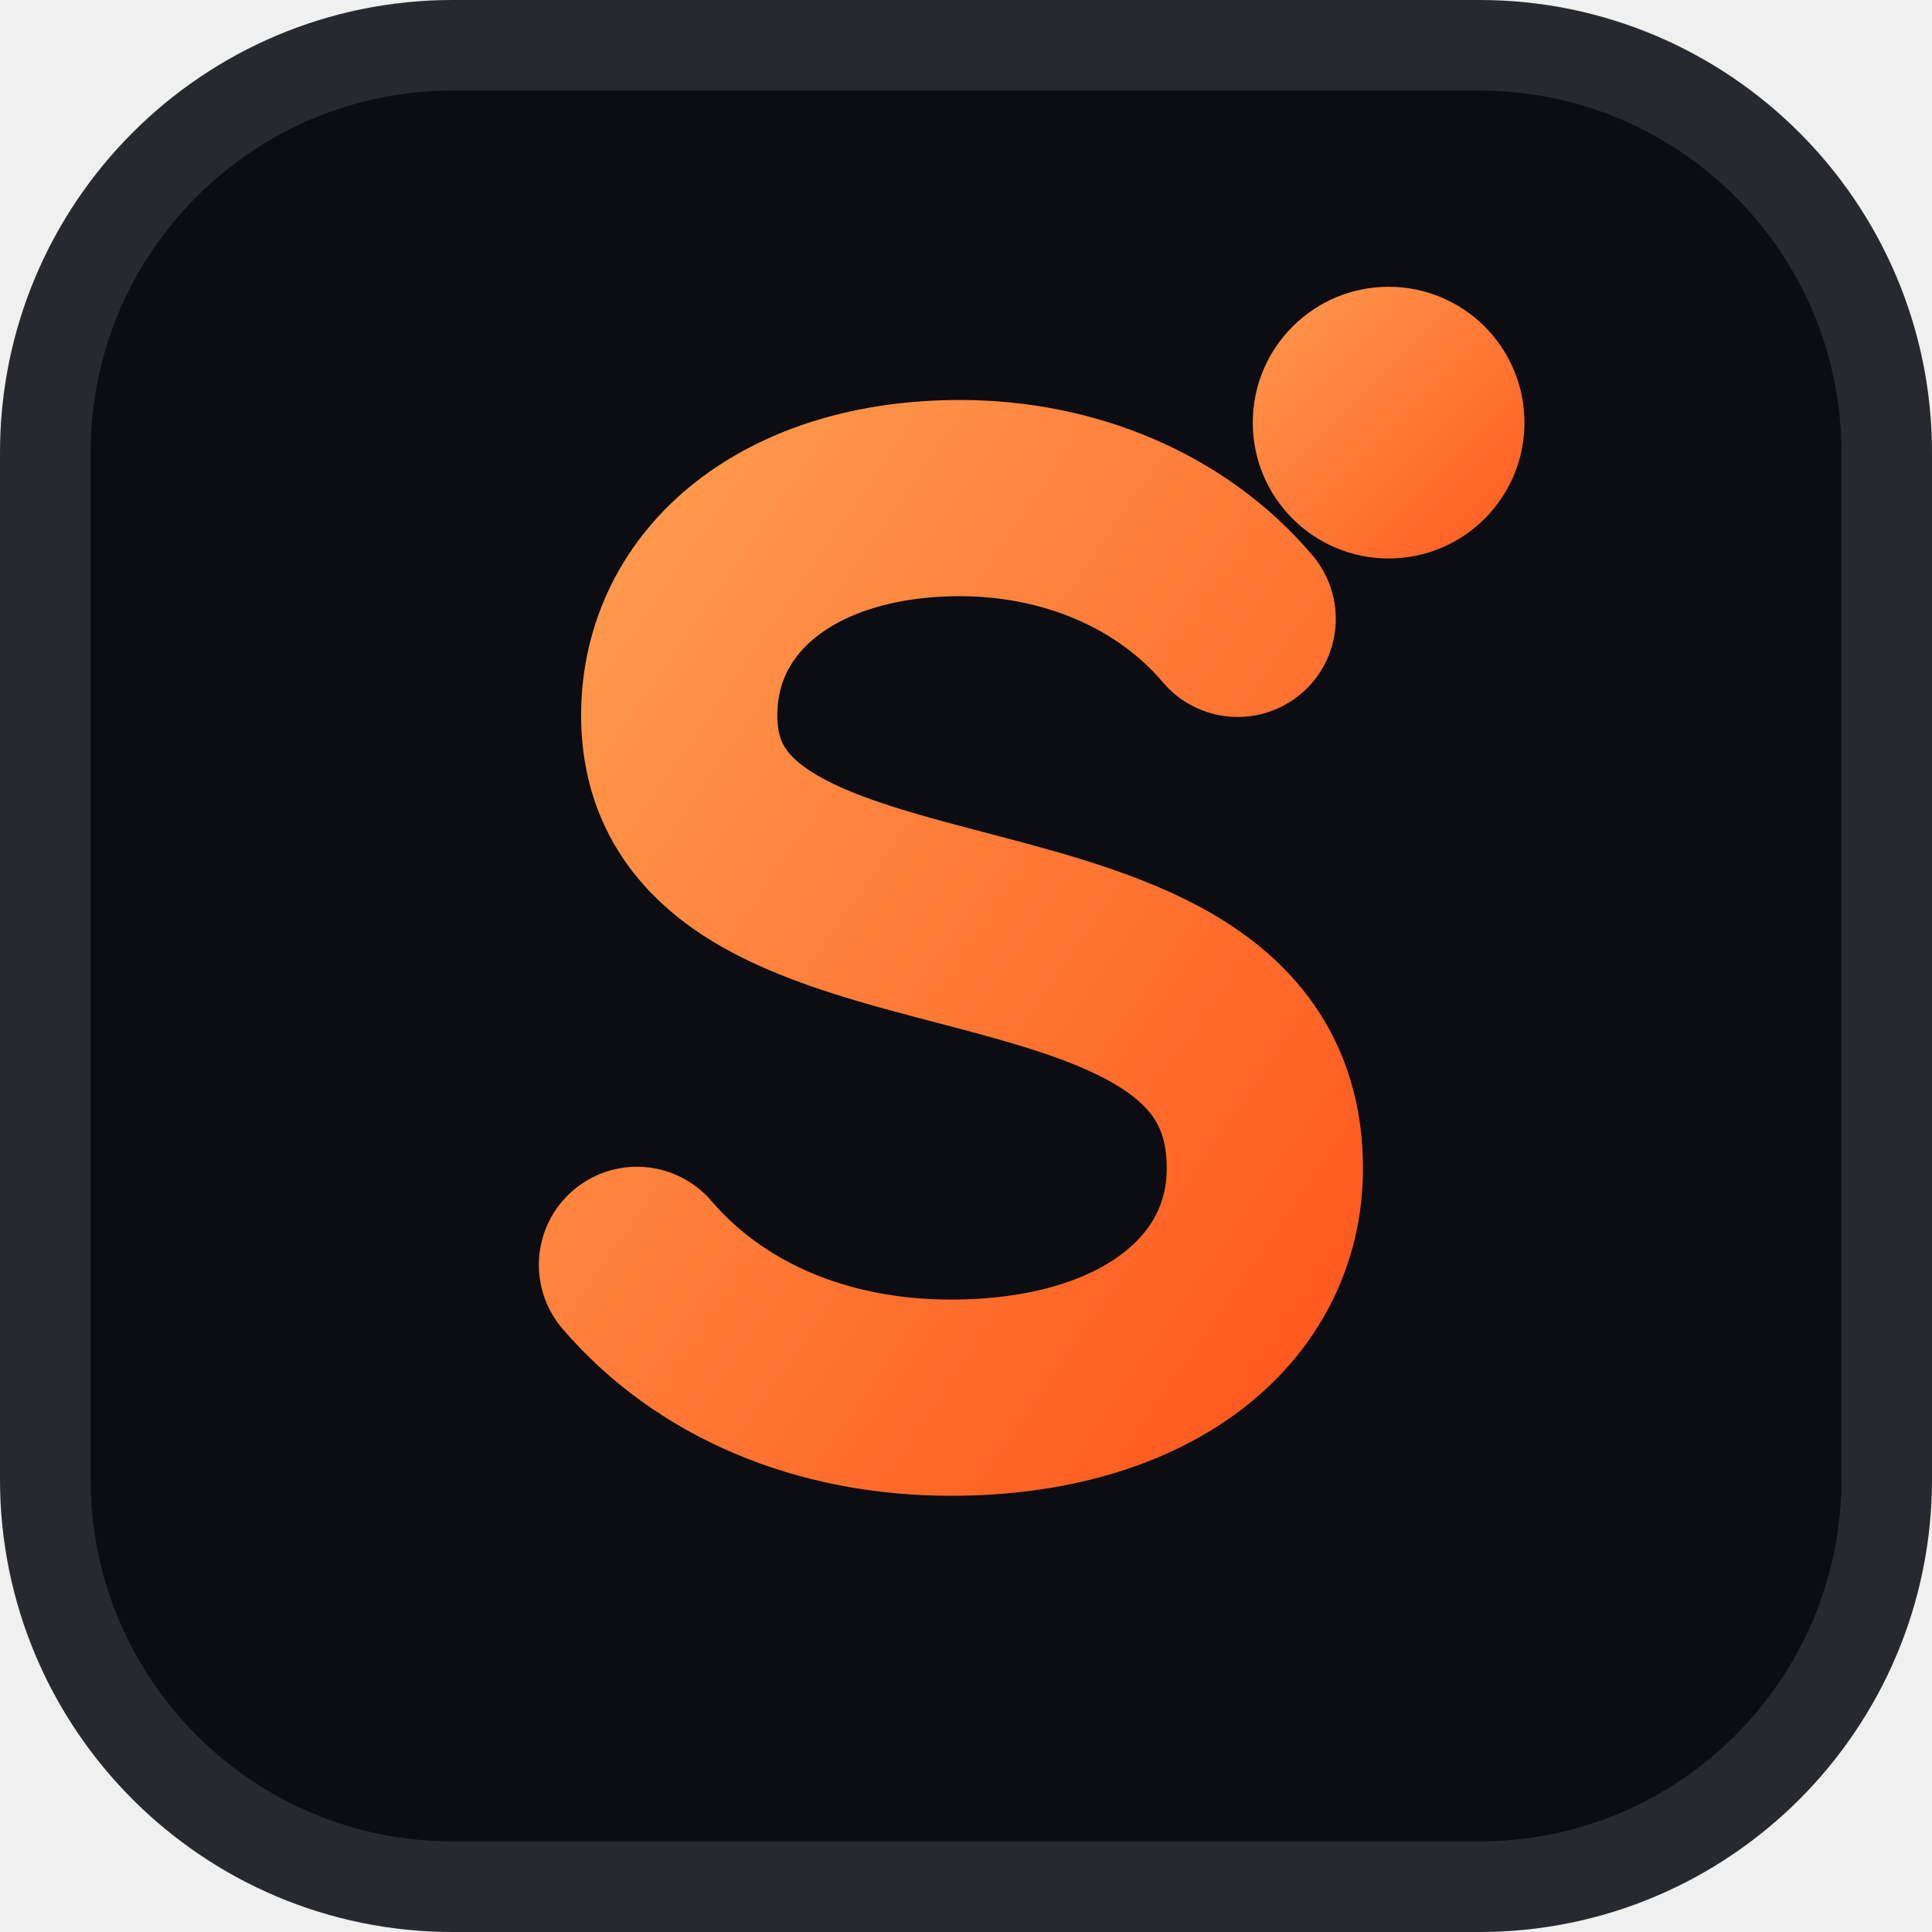
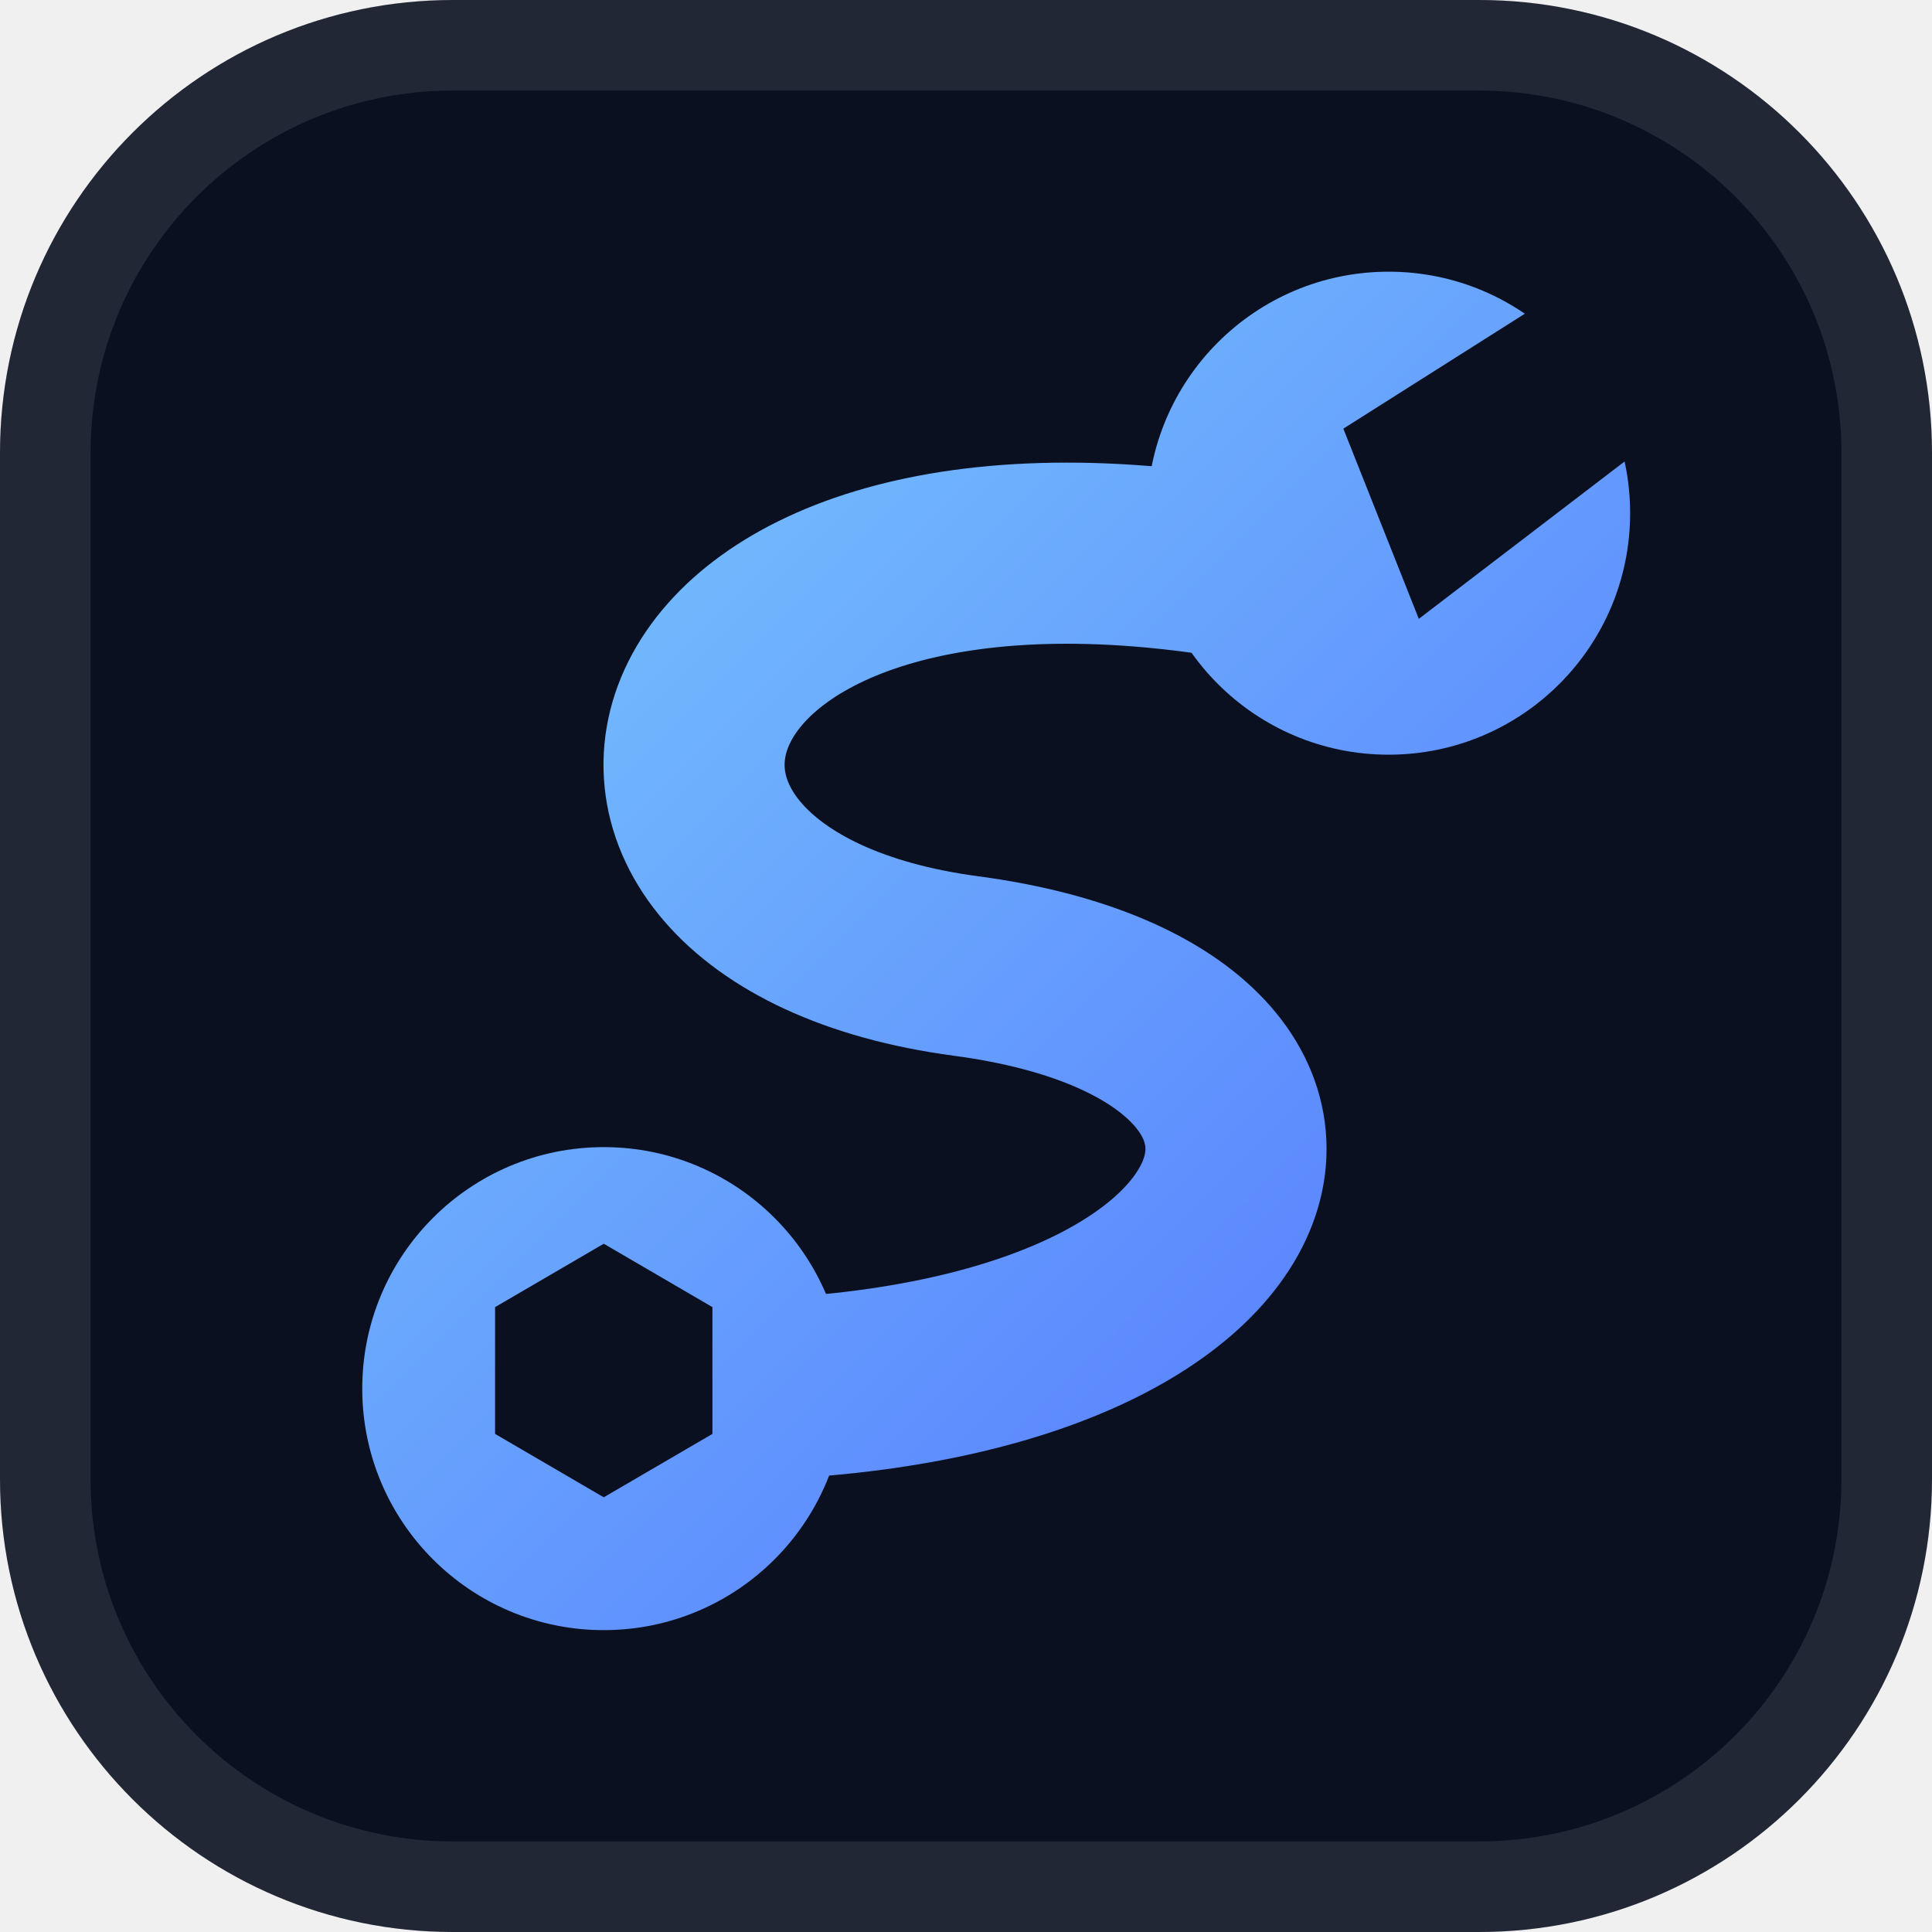
<svg xmlns="http://www.w3.org/2000/svg" viewBox="0 0 64 64">
  <defs>
-     <linearGradient id="g" x1="0" y1="0" x2="1" y2="1">
-       <stop offset="0" stop-color="#ff9a4d" />
-       <stop offset="1" stop-color="#ff5a1f" />
+     <linearGradient id="g" x1="8" y1="8" x2="56" y2="56" gradientUnits="userSpaceOnUse">
+       <stop offset="0" stop-color="#7dd3fc" />
+       <stop offset="1" stop-color="#4f6bff" />
    </linearGradient>
+     <mask id="cut" maskUnits="userSpaceOnUse" x="0" y="0" width="64" height="64">
+       <rect width="64" height="64" fill="#fff" />
+       <path d="M44.5 14.2 L53.5 8.5 L55.5 14 L47 20.5 Z" fill="#000" />
+       <polygon points="20,41.2 23.6,43.3 23.6,47.5 20,49.6 16.4,47.5 16.4,43.3" fill="#000" />
+     </mask>
  </defs>
-   <rect width="64" height="64" rx="15" fill="#0b0d12" />
-   <rect x="1.5" y="1.5" width="61" height="61" rx="13.5" fill="none" stroke="#ffffff" stroke-opacity=".12" stroke-width="3" />
-   <path d="M41 20.5c-2.2-2.6-5.6-4-9.2-4-5.6 0-9.3 3-9.3 7.2 0 9.4 19.4 4.6 19.4 15 0 4.4-4 7.6-10.4 7.6-4.3 0-8-1.6-10.4-4.4" fill="none" stroke="url(#g)" stroke-width="6.5" stroke-linecap="round" stroke-linejoin="round" />
-   <circle cx="46" cy="14" r="4.5" fill="url(#g)" />
+   <rect width="64" height="64" rx="15" fill="#0a1020" />
+   <rect x="1.5" y="1.5" width="61" height="61" rx="13.5" fill="none" stroke="#fff" stroke-opacity=".1" stroke-width="3" />
+   <g mask="url(#cut)" fill="url(#g)" stroke="url(#g)" stroke-linecap="round" stroke-linejoin="round">
+     <path d="M42 19 C21 15 17 30 32 32 C47 34 43 47 21 46" fill="none" stroke-width="6" />
+     <circle cx="46" cy="17" r="8" stroke="none" />
+     <circle cx="20" cy="46" r="8" stroke="none" />
+   </g>
</svg>
